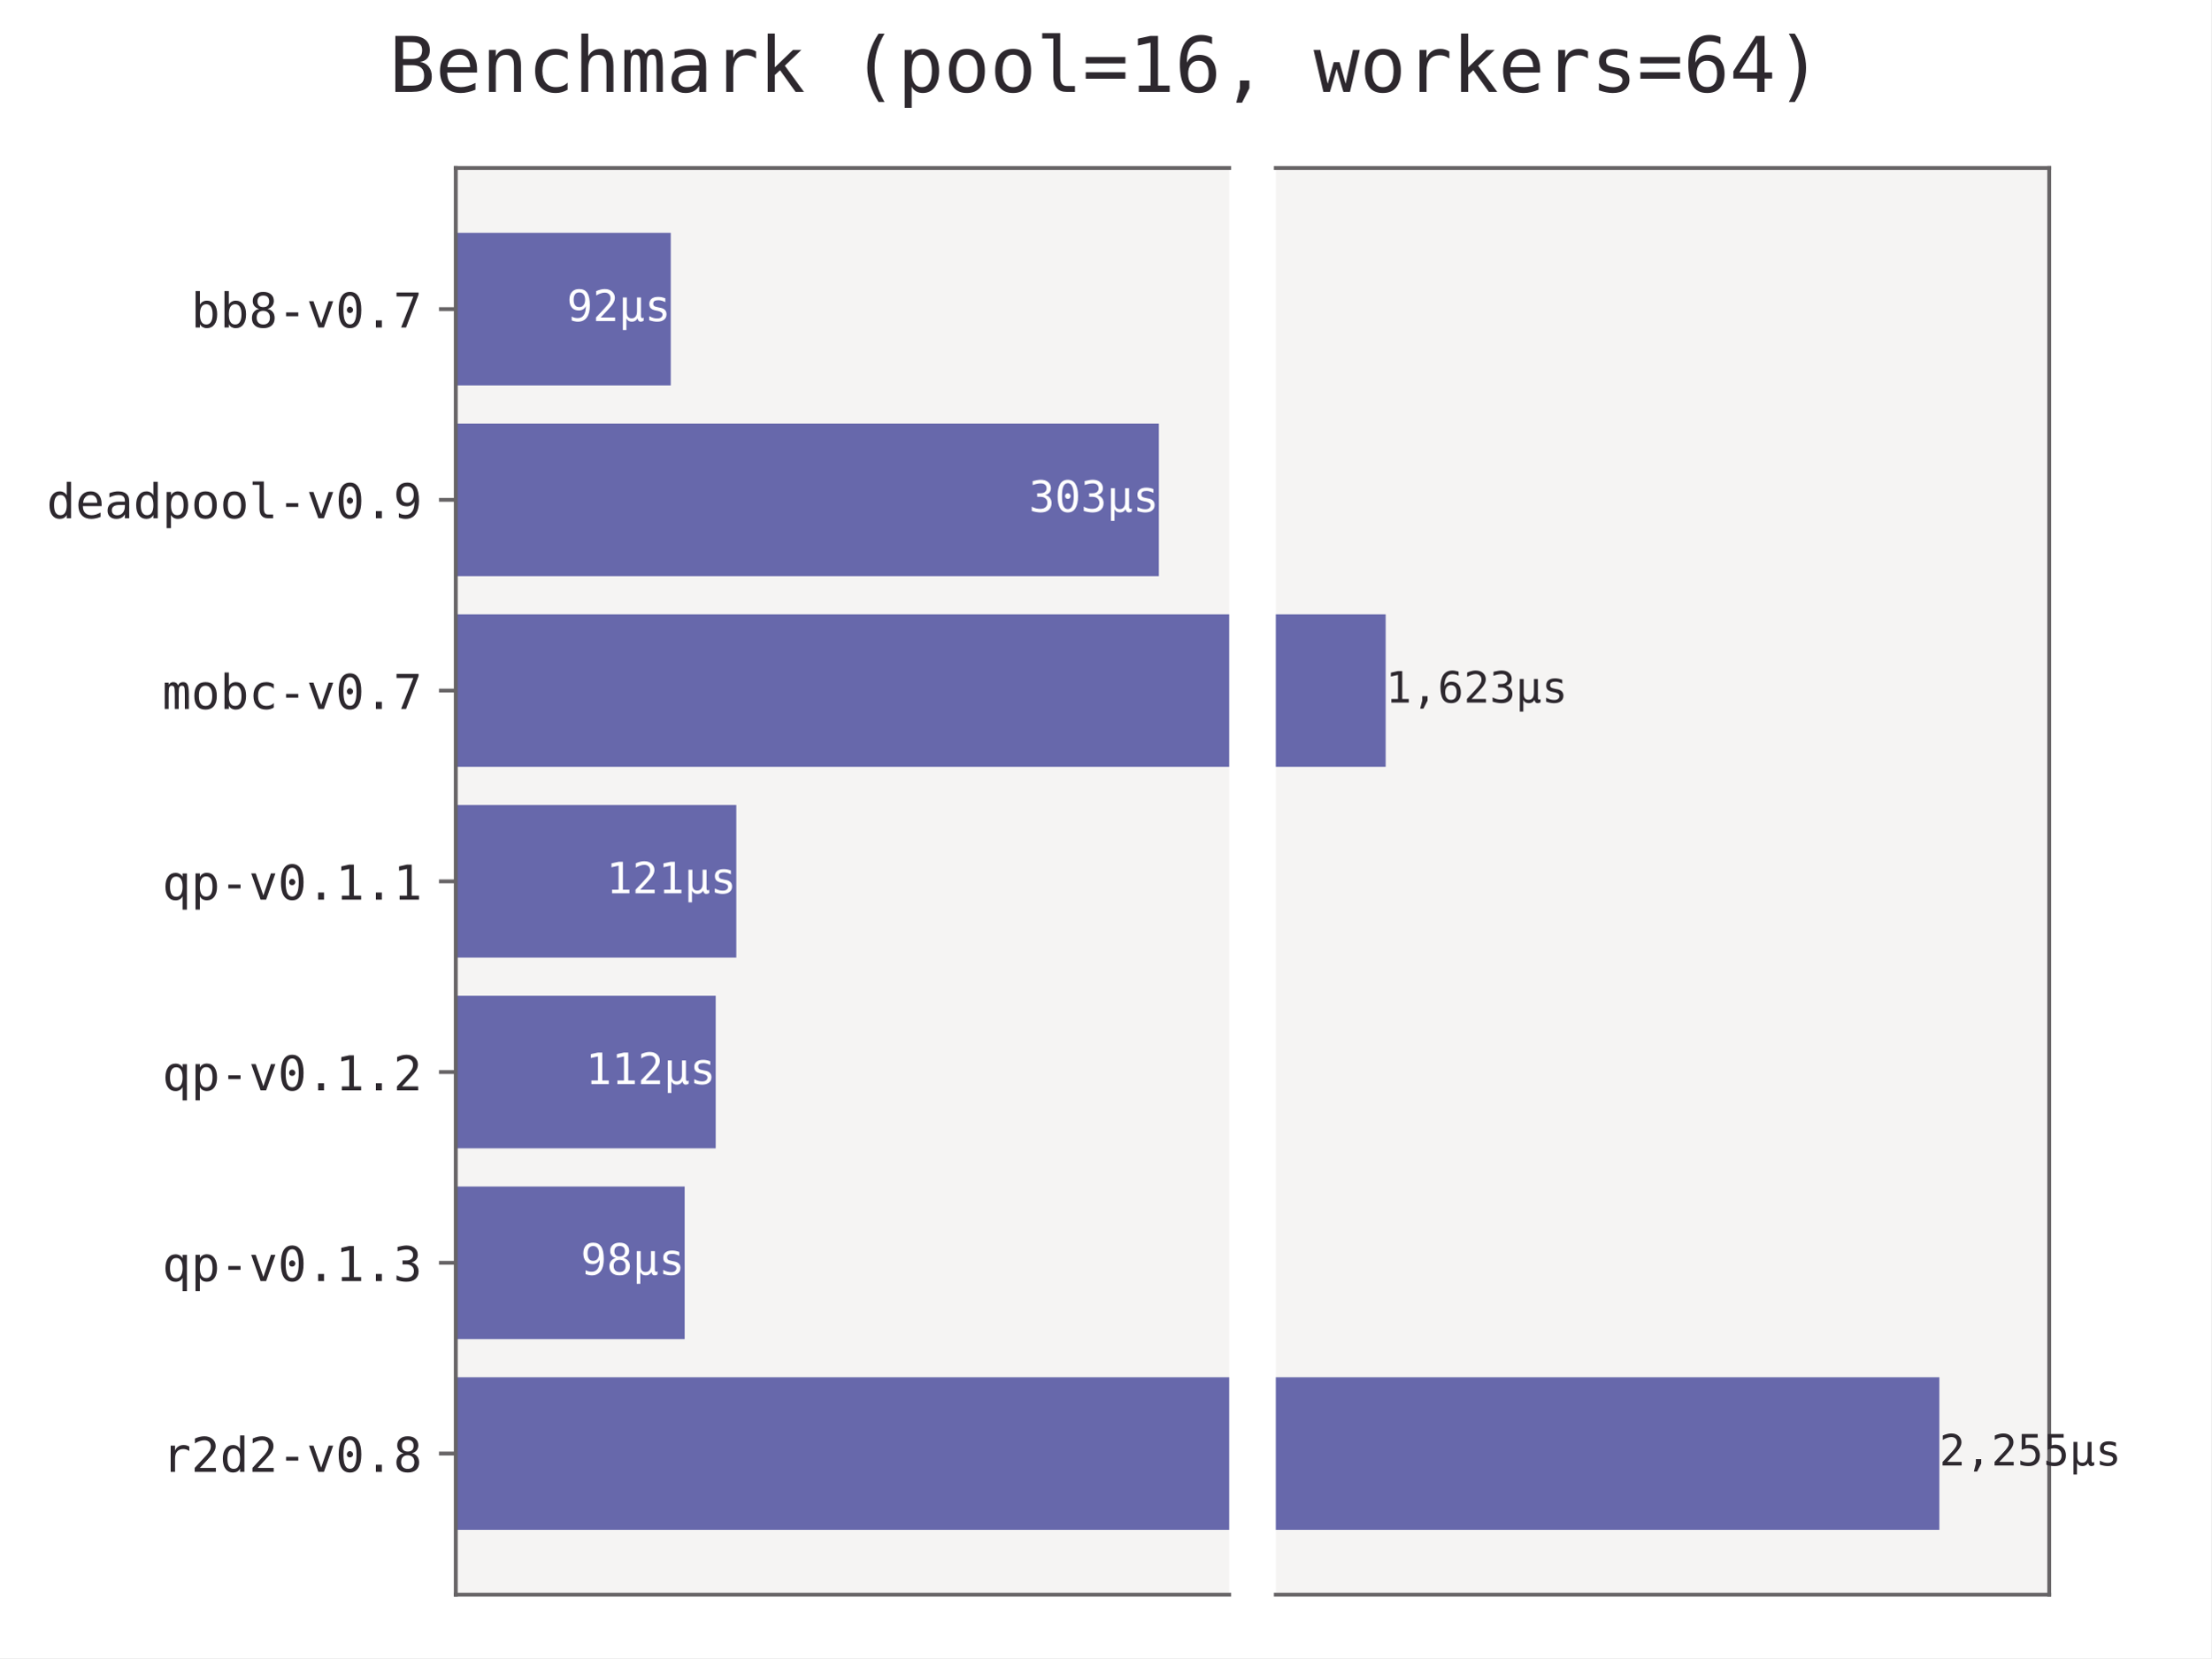
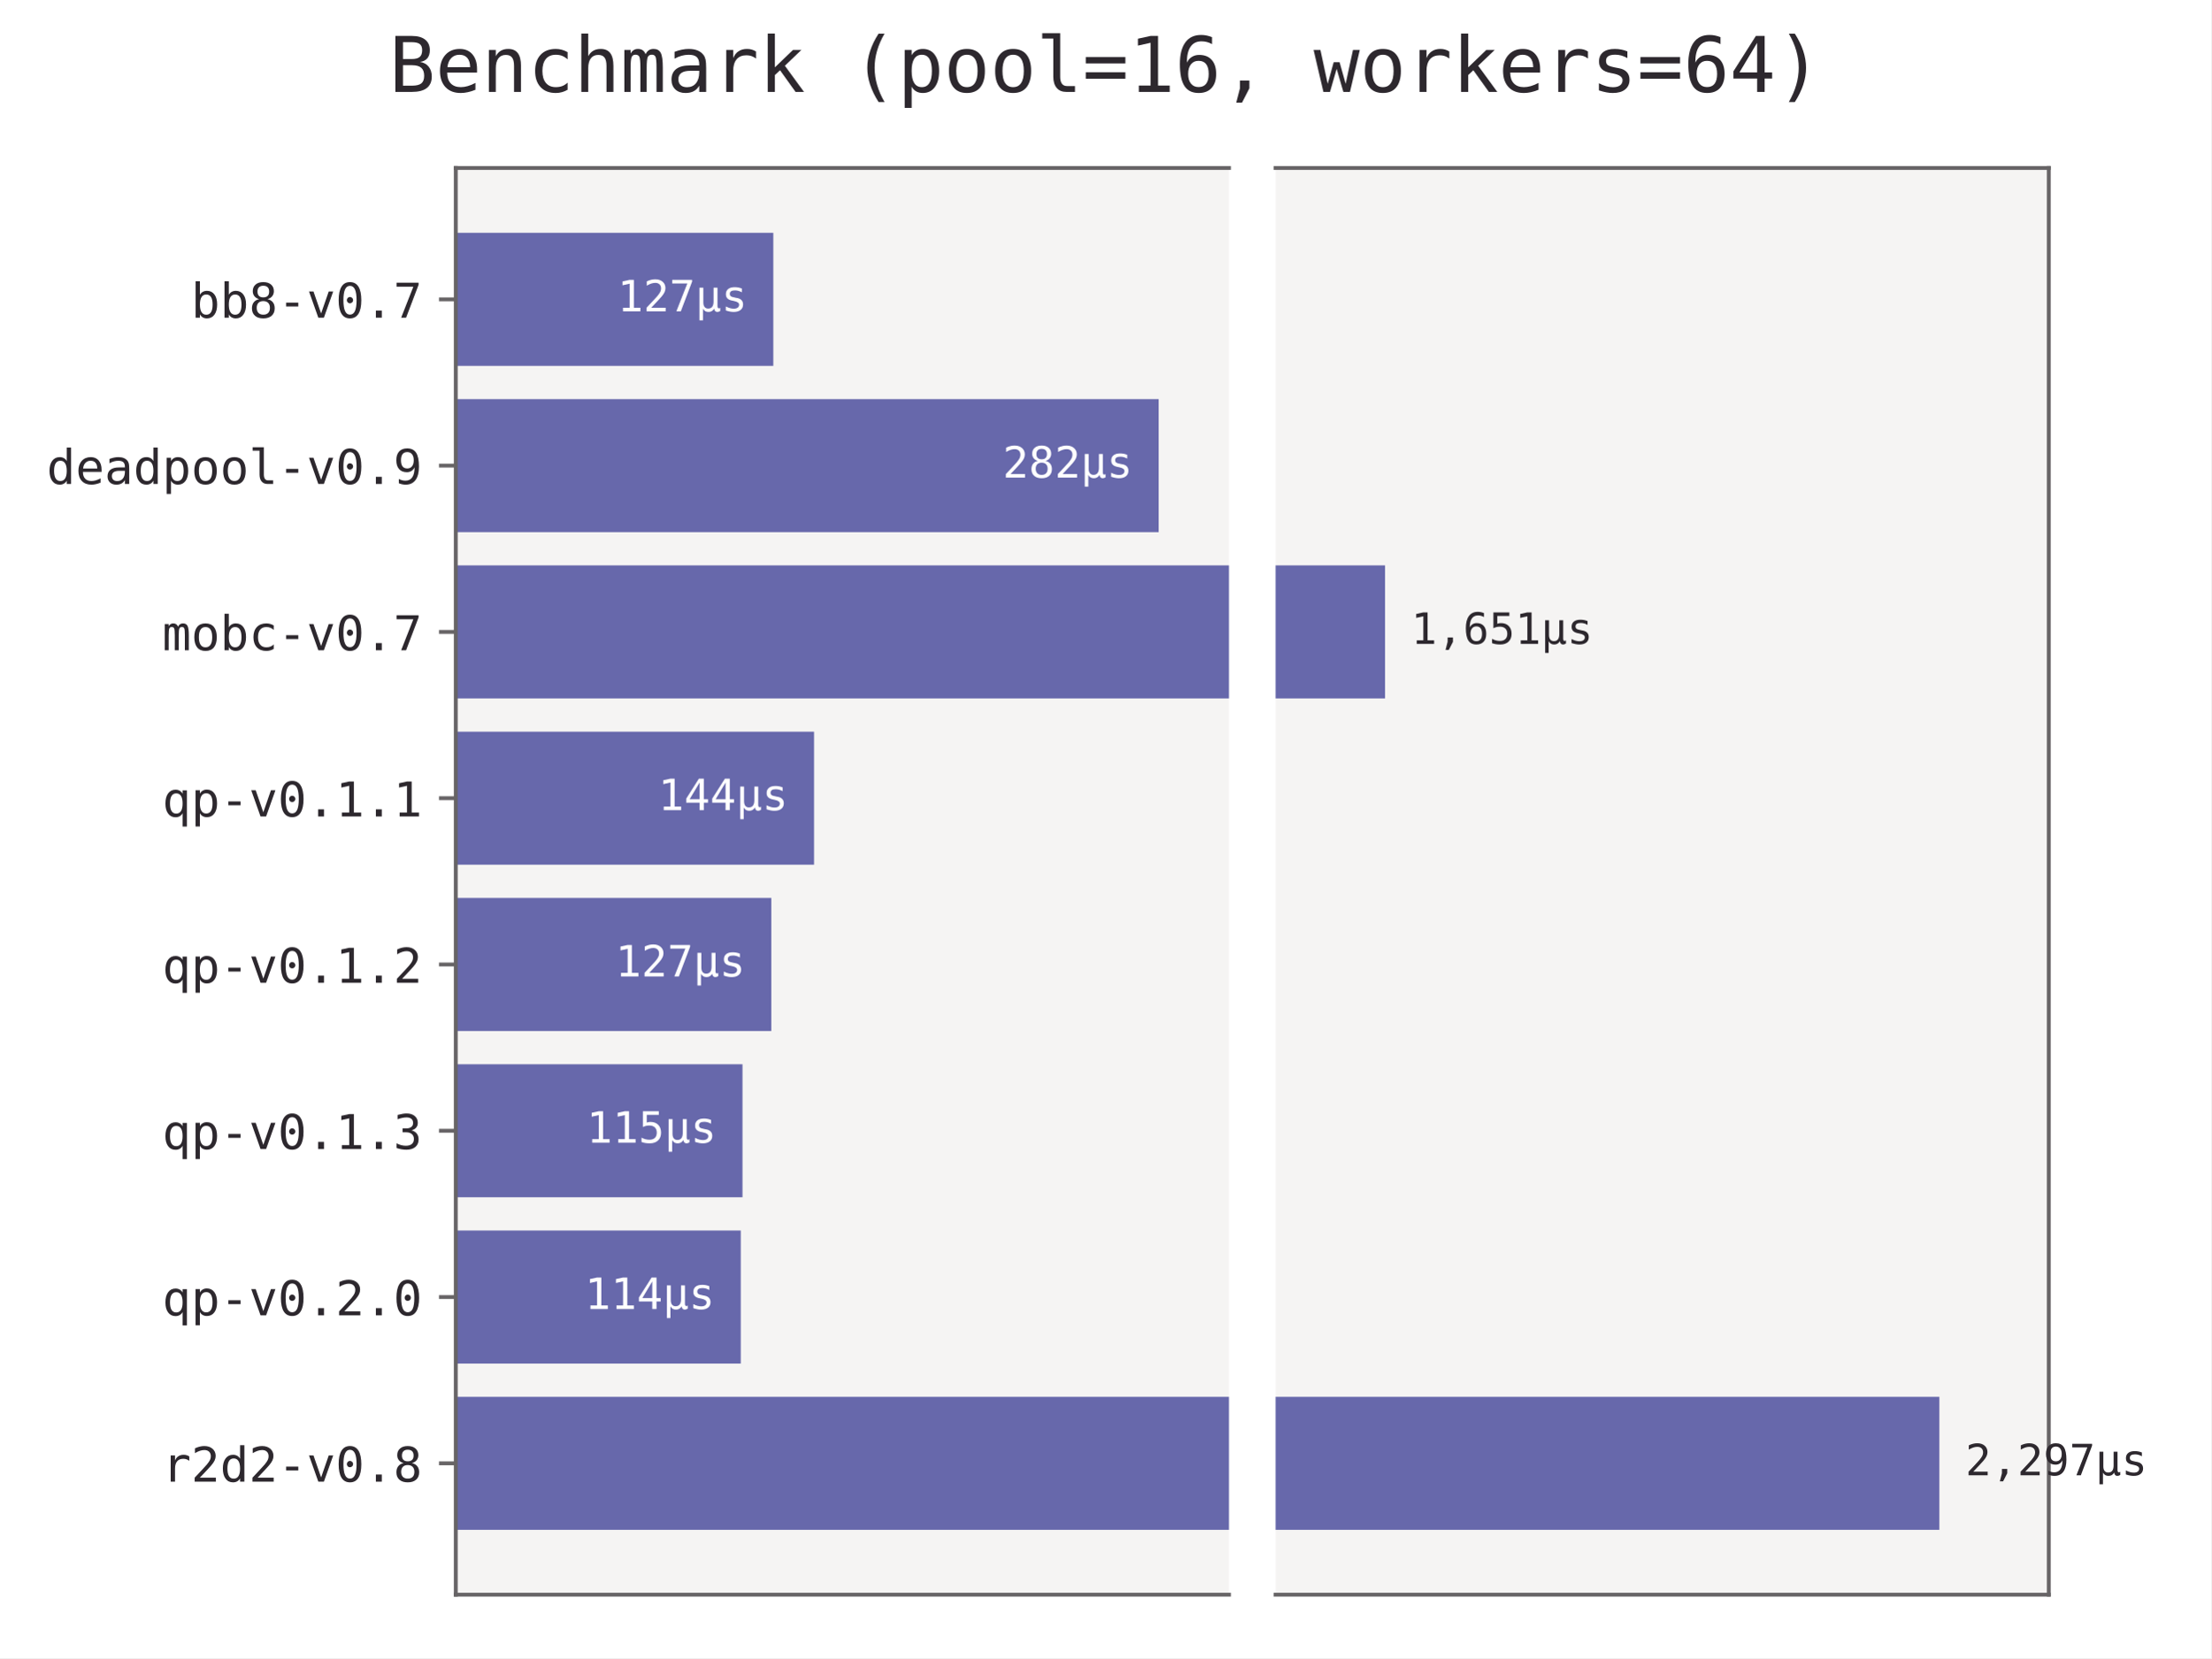
<svg xmlns="http://www.w3.org/2000/svg" xmlns:xlink="http://www.w3.org/1999/xlink" width="460.8pt" height="345.6pt" viewBox="0 0 460.8 345.6" version="1.1">
  <defs>
    <style type="text/css">*{stroke-linejoin: round; stroke-linecap: butt}</style>
  </defs>
  <g id="figure_1">
    <g id="patch_1">
      <path d="M 0 345.6  L 460.8 345.6  L 460.8 0  L 0 0  z " style="fill: #ffffff" />
    </g>
    <g id="axes_1">
      <g id="patch_2">
-         <path d="M 94.984 332.38  L 256.162 332.38  L 256.162 35.01  L 94.984 35.01  z " style="fill: #f5f4f3" />
+         <path d="M 94.984 332.38  L 256.119 332.38  L 256.119 35.01  L 94.984 35.01  z " style="fill: #f5f4f3" />
      </g>
      <g id="patch_3">
-         <path d="M 94.984 318.863  L 1183.862 318.863  L 1183.862 287.059  L 94.984 287.059  z " clip-path="url(#p9b7e0fe861)" style="fill: #6768ab" />
+         <path d="M 94.984 318.863  L 1284.841 318.863  L 1284.841 291.136  L 94.984 291.136  z " clip-path="url(#p52d55be7aa)" style="fill: #6768ab" />
      </g>
      <g id="patch_4">
-         <path d="M 94.984 279.108  L 142.684 279.108  L 142.684 247.304  L 94.984 247.304  z " clip-path="url(#p9b7e0fe861)" style="fill: #6768ab" />
+         <path d="M 94.984 284.205  L 154.376 284.205  L 154.376 256.478  L 94.984 256.478  z " clip-path="url(#p52d55be7aa)" style="fill: #6768ab" />
      </g>
      <g id="patch_5">
-         <path d="M 94.984 239.352  L 149.153 239.352  L 149.153 207.548  L 94.984 207.548  z " clip-path="url(#p9b7e0fe861)" style="fill: #6768ab" />
+         <path d="M 94.984 249.546  L 154.738 249.546  L 154.738 221.819  L 94.984 221.819  z " clip-path="url(#p52d55be7aa)" style="fill: #6768ab" />
      </g>
      <g id="patch_6">
-         <path d="M 94.984 199.597  L 153.45 199.597  L 153.45 167.793  L 94.984 167.793  z " clip-path="url(#p9b7e0fe861)" style="fill: #6768ab" />
+         <path d="M 94.984 214.888  L 160.745 214.888  L 160.745 187.161  L 94.984 187.161  z " clip-path="url(#p52d55be7aa)" style="fill: #6768ab" />
      </g>
      <g id="patch_7">
-         <path d="M 94.984 159.842  L 878.982 159.842  L 878.982 128.038  L 94.984 128.038  z " clip-path="url(#p9b7e0fe861)" style="fill: #6768ab" />
+         <path d="M 94.984 180.229  L 169.651 180.229  L 169.651 152.502  L 94.984 152.502  z " clip-path="url(#p52d55be7aa)" style="fill: #6768ab" />
      </g>
      <g id="patch_8">
-         <path d="M 94.984 120.086  L 241.51 120.086  L 241.51 88.282  L 94.984 88.282  z " clip-path="url(#p9b7e0fe861)" style="fill: #6768ab" />
+         <path d="M 94.984 145.571  L 950.031 145.571  L 950.031 117.844  L 94.984 117.844  z " clip-path="url(#p52d55be7aa)" style="fill: #6768ab" />
      </g>
      <g id="patch_9">
-         <path d="M 94.984 80.331  L 139.786 80.331  L 139.786 48.527  L 94.984 48.527  z " clip-path="url(#p9b7e0fe861)" style="fill: #6768ab" />
+         <path d="M 94.984 110.912  L 241.47 110.912  L 241.47 83.185  L 94.984 83.185  z " clip-path="url(#p52d55be7aa)" style="fill: #6768ab" />
+       </g>
+       <g id="patch_10">
+         <path d="M 94.984 76.254  L 161.159 76.254  L 161.159 48.527  L 94.984 48.527  z " clip-path="url(#p52d55be7aa)" style="fill: #6768ab" />
      </g>
      <g id="matplotlib.axis_1">
        <g id="ytick_1">
          <g id="line2d_1">
            <defs>
-               <path id="mc247ac526e" d="M 0 0  L -3.5 0  " style="stroke: #676466; stroke-width: 0.8" />
+               <path id="m71012317a5" d="M 0 0  L -3.5 0  " style="stroke: #676466; stroke-width: 0.8" />
            </defs>
            <g>
-               <use xlink:href="#mc247ac526e" x="94.984" y="302.961" style="fill: #676466; stroke: #676466; stroke-width: 0.8" />
+               <use xlink:href="#m71012317a5" x="94.984" y="305" style="fill: #676466; stroke: #676466; stroke-width: 0.8" />
            </g>
          </g>
          <g id="text_1">
-             <text style="fill: #2d282e; font: 10px 'monospace'; text-anchor: end" x="87.984" y="306.787" transform="rotate(-0, 87.98406, 306.7868)">r2d2-v0.8</text>
+             <g style="fill: #2d282e" transform="translate(33.80125 308.8256)scale(0.1 -0.1)">
+               <defs>
+                 <path id="DejaVuSansMono-72" d="M 3609 2778  Q 3425 2922 3234 2987  Q 3044 3053 2816 3053  Q 2278 3053 1993 2715  Q 1709 2378 1709 1741  L 1709 0  L 1131 0  L 1131 3500  L 1709 3500  L 1709 2816  Q 1853 3188 2151 3386  Q 2450 3584 2859 3584  Q 3072 3584 3256 3531  Q 3441 3478 3609 3366  L 3609 2778  z " transform="scale(0.015625)" />
+                 <path id="DejaVuSansMono-32" d="M 1166 531  L 3309 531  L 3309 0  L 475 0  L 475 531  Q 1059 1147 1496 1619  Q 1934 2091 2100 2284  Q 2413 2666 2522 2902  Q 2631 3138 2631 3384  Q 2631 3775 2401 3997  Q 2172 4219 1772 4219  Q 1488 4219 1175 4116  Q 863 4013 513 3803  L 513 4441  Q 834 4594 1145 4672  Q 1456 4750 1759 4750  Q 2444 4750 2861 4386  Q 3278 4022 3278 3431  Q 3278 3131 3139 2831  Q 3000 2531 2688 2169  Q 2513 1966 2180 1606  Q 1847 1247 1166 531  z " transform="scale(0.015625)" />
+                 <path id="DejaVuSansMono-64" d="M 2681 3053  L 2681 4863  L 3256 4863  L 3256 0  L 2681 0  L 2681 441  Q 2538 181 2298 45  Q 2059 -91 1747 -91  Q 1113 -91 748 401  Q 384 894 384 1759  Q 384 2613 750 3098  Q 1116 3584 1747 3584  Q 2063 3584 2303 3448  Q 2544 3313 2681 3053  z M 991 1747  Q 991 1078 1203 737  Q 1416 397 1831 397  Q 2247 397 2464 740  Q 2681 1084 2681 1747  Q 2681 2413 2464 2755  Q 2247 3097 1831 3097  Q 1416 3097 1203 2756  Q 991 2416 991 1747  z " transform="scale(0.015625)" />
+                 <path id="DejaVuSansMono-2d" d="M 1113 2009  L 2741 2009  L 2741 1497  L 1113 1497  L 1113 2009  z " transform="scale(0.015625)" />
+                 <path id="DejaVuSansMono-76" d="M 313 3500  L 909 3500  L 1925 563  L 2944 3500  L 3541 3500  L 2297 0  L 1556 0  L 313 3500  z " transform="scale(0.015625)" />
+                 <path id="DejaVuSansMono-30" d="M 1509 2344  Q 1509 2516 1629 2641  Q 1750 2766 1919 2766  Q 2094 2766 2219 2641  Q 2344 2516 2344 2344  Q 2344 2169 2220 2047  Q 2097 1925 1919 1925  Q 1744 1925 1626 2044  Q 1509 2163 1509 2344  z M 1925 4250  Q 1484 4250 1267 3775  Q 1050 3300 1050 2328  Q 1050 1359 1267 884  Q 1484 409 1925 409  Q 2369 409 2586 884  Q 2803 1359 2803 2328  Q 2803 3300 2586 3775  Q 2369 4250 1925 4250  z M 1925 4750  Q 2672 4750 3055 4137  Q 3438 3525 3438 2328  Q 3438 1134 3055 521  Q 2672 -91 1925 -91  Q 1178 -91 797 521  Q 416 1134 416 2328  Q 416 3525 797 4137  Q 1178 4750 1925 4750  z " transform="scale(0.015625)" />
+                 <path id="DejaVuSansMono-2e" d="M 1528 953  L 2316 953  L 2316 0  L 1528 0  L 1528 953  z " transform="scale(0.015625)" />
+                 <path id="DejaVuSansMono-38" d="M 1925 2216  Q 1503 2216 1273 1980  Q 1044 1744 1044 1313  Q 1044 881 1276 642  Q 1509 403 1925 403  Q 2350 403 2579 639  Q 2809 875 2809 1313  Q 2809 1741 2576 1978  Q 2344 2216 1925 2216  z M 1375 2478  Q 972 2581 745 2862  Q 519 3144 519 3541  Q 519 4097 897 4423  Q 1275 4750 1925 4750  Q 2578 4750 2956 4423  Q 3334 4097 3334 3541  Q 3334 3144 3107 2862  Q 2881 2581 2478 2478  Q 2947 2375 3195 2062  Q 3444 1750 3444 1253  Q 3444 622 3041 265  Q 2638 -91 1925 -91  Q 1213 -91 811 264  Q 409 619 409 1247  Q 409 1747 657 2061  Q 906 2375 1375 2478  z M 1147 3481  Q 1147 3106 1347 2909  Q 1547 2713 1925 2713  Q 2306 2713 2506 2909  Q 2706 3106 2706 3481  Q 2706 3863 2507 4063  Q 2309 4263 1925 4263  Q 1547 4263 1347 4061  Q 1147 3859 1147 3481  z " transform="scale(0.015625)" />
+               </defs>
+               <use xlink:href="#DejaVuSansMono-72" />
+               <use xlink:href="#DejaVuSansMono-32" x="60.205" />
+               <use xlink:href="#DejaVuSansMono-64" x="120.41" />
+               <use xlink:href="#DejaVuSansMono-32" x="180.615" />
+               <use xlink:href="#DejaVuSansMono-2d" x="240.82" />
+               <use xlink:href="#DejaVuSansMono-76" x="301.025" />
+               <use xlink:href="#DejaVuSansMono-30" x="361.23" />
+               <use xlink:href="#DejaVuSansMono-2e" x="421.436" />
+               <use xlink:href="#DejaVuSansMono-38" x="481.641" />
+             </g>
          </g>
        </g>
        <g id="ytick_2">
          <g id="line2d_2">
            <g>
-               <use xlink:href="#mc247ac526e" x="94.984" y="263.206" style="fill: #676466; stroke: #676466; stroke-width: 0.8" />
+               <use xlink:href="#m71012317a5" x="94.984" y="270.341" style="fill: #676466; stroke: #676466; stroke-width: 0.8" />
            </g>
          </g>
          <g id="text_2">
-             <text style="fill: #2d282e; font: 10px 'monospace'; text-anchor: end" x="87.984" y="267.021" transform="rotate(-0, 87.98406, 267.0213)">qp-v0.1.3</text>
+             <g style="fill: #2d282e" transform="translate(33.80125 274.1569)scale(0.1 -0.1)">
+               <defs>
+                 <path id="DejaVuSansMono-71" d="M 1038 1734  Q 1038 1066 1248 725  Q 1459 384 1875 384  Q 2291 384 2505 726  Q 2719 1069 2719 1734  Q 2719 2400 2505 2742  Q 2291 3084 1875 3084  Q 1459 3084 1248 2743  Q 1038 2403 1038 1734  z M 2719 434  Q 2578 175 2339 36  Q 2100 -103 1784 -103  Q 1156 -103 792 383  Q 428 869 428 1722  Q 428 2591 790 3081  Q 1153 3572 1784 3572  Q 2097 3572 2336 3436  Q 2575 3300 2719 3041  L 2719 3488  L 3297 3488  L 3297 -1344  L 2719 -1344  L 2719 434  z " transform="scale(0.015625)" />
+                 <path id="DejaVuSansMono-70" d="M 1172 441  L 1172 -1331  L 594 -1331  L 594 3500  L 1172 3500  L 1172 3053  Q 1316 3313 1555 3448  Q 1794 3584 2106 3584  Q 2741 3584 3102 3093  Q 3463 2603 3463 1734  Q 3463 881 3100 395  Q 2738 -91 2106 -91  Q 1788 -91 1548 45  Q 1309 181 1172 441  z M 2859 1747  Q 2859 2416 2648 2756  Q 2438 3097 2022 3097  Q 1603 3097 1387 2755  Q 1172 2413 1172 1747  Q 1172 1084 1387 740  Q 1603 397 2022 397  Q 2438 397 2648 737  Q 2859 1078 2859 1747  z " transform="scale(0.015625)" />
+               </defs>
+               <use xlink:href="#DejaVuSansMono-71" />
+               <use xlink:href="#DejaVuSansMono-70" x="60.205" />
+               <use xlink:href="#DejaVuSansMono-2d" x="120.41" />
+               <use xlink:href="#DejaVuSansMono-76" x="180.615" />
+               <use xlink:href="#DejaVuSansMono-30" x="240.82" />
+               <use xlink:href="#DejaVuSansMono-2e" x="301.025" />
+               <use xlink:href="#DejaVuSansMono-32" x="361.23" />
+               <use xlink:href="#DejaVuSansMono-2e" x="421.436" />
+               <use xlink:href="#DejaVuSansMono-30" x="481.641" />
+             </g>
          </g>
        </g>
        <g id="ytick_3">
          <g id="line2d_3">
            <g>
-               <use xlink:href="#mc247ac526e" x="94.984" y="223.45" style="fill: #676466; stroke: #676466; stroke-width: 0.8" />
+               <use xlink:href="#m71012317a5" x="94.984" y="235.683" style="fill: #676466; stroke: #676466; stroke-width: 0.8" />
            </g>
          </g>
          <g id="text_3">
-             <text style="fill: #2d282e; font: 10px 'monospace'; text-anchor: end" x="87.984" y="227.266" transform="rotate(-0, 87.98406, 227.266)">qp-v0.1.2</text>
+             <g style="fill: #2d282e" transform="translate(33.80125 239.4984)scale(0.1 -0.1)">
+               <defs>
+                 <path id="DejaVuSansMono-31" d="M 844 531  L 1825 531  L 1825 4097  L 769 3859  L 769 4434  L 1819 4666  L 2450 4666  L 2450 531  L 3419 531  L 3419 0  L 844 0  L 844 531  z " transform="scale(0.015625)" />
+                 <path id="DejaVuSansMono-33" d="M 2425 2497  Q 2884 2375 3128 2064  Q 3372 1753 3372 1288  Q 3372 644 2939 276  Q 2506 -91 1741 -91  Q 1419 -91 1084 -31  Q 750 28 428 141  L 428 769  Q 747 603 1056 522  Q 1366 441 1672 441  Q 2191 441 2469 675  Q 2747 909 2747 1350  Q 2747 1756 2469 1995  Q 2191 2234 1716 2234  L 1234 2234  L 1234 2753  L 1716 2753  Q 2150 2753 2394 2943  Q 2638 3134 2638 3475  Q 2638 3834 2411 4026  Q 2184 4219 1766 4219  Q 1488 4219 1191 4156  Q 894 4094 569 3969  L 569 4550  Q 947 4650 1242 4700  Q 1538 4750 1766 4750  Q 2447 4750 2855 4408  Q 3263 4066 3263 3500  Q 3263 3116 3048 2859  Q 2834 2603 2425 2497  z " transform="scale(0.015625)" />
+               </defs>
+               <use xlink:href="#DejaVuSansMono-71" />
+               <use xlink:href="#DejaVuSansMono-70" x="60.205" />
+               <use xlink:href="#DejaVuSansMono-2d" x="120.41" />
+               <use xlink:href="#DejaVuSansMono-76" x="180.615" />
+               <use xlink:href="#DejaVuSansMono-30" x="240.82" />
+               <use xlink:href="#DejaVuSansMono-2e" x="301.025" />
+               <use xlink:href="#DejaVuSansMono-31" x="361.23" />
+               <use xlink:href="#DejaVuSansMono-2e" x="421.436" />
+               <use xlink:href="#DejaVuSansMono-33" x="481.641" />
+             </g>
          </g>
        </g>
        <g id="ytick_4">
          <g id="line2d_4">
            <g>
-               <use xlink:href="#mc247ac526e" x="94.984" y="183.695" style="fill: #676466; stroke: #676466; stroke-width: 0.8" />
+               <use xlink:href="#m71012317a5" x="94.984" y="201.024" style="fill: #676466; stroke: #676466; stroke-width: 0.8" />
            </g>
          </g>
          <g id="text_4">
-             <text style="fill: #2d282e; font: 10px 'monospace'; text-anchor: end" x="87.984" y="187.511" transform="rotate(-0, 87.98406, 187.5106)">qp-v0.1.1</text>
+             <g style="fill: #2d282e" transform="translate(33.80125 204.8399)scale(0.1 -0.1)">
+               <use xlink:href="#DejaVuSansMono-71" />
+               <use xlink:href="#DejaVuSansMono-70" x="60.205" />
+               <use xlink:href="#DejaVuSansMono-2d" x="120.41" />
+               <use xlink:href="#DejaVuSansMono-76" x="180.615" />
+               <use xlink:href="#DejaVuSansMono-30" x="240.82" />
+               <use xlink:href="#DejaVuSansMono-2e" x="301.025" />
+               <use xlink:href="#DejaVuSansMono-31" x="361.23" />
+               <use xlink:href="#DejaVuSansMono-2e" x="421.436" />
+               <use xlink:href="#DejaVuSansMono-32" x="481.641" />
+             </g>
          </g>
        </g>
        <g id="ytick_5">
          <g id="line2d_5">
            <g>
-               <use xlink:href="#mc247ac526e" x="94.984" y="143.94" style="fill: #676466; stroke: #676466; stroke-width: 0.8" />
+               <use xlink:href="#m71012317a5" x="94.984" y="166.366" style="fill: #676466; stroke: #676466; stroke-width: 0.8" />
            </g>
          </g>
          <g id="text_5">
-             <text style="fill: #2d282e; font: 10px 'monospace'; text-anchor: end" x="87.984" y="147.765" transform="rotate(-0, 87.98406, 147.7654)">mobc-v0.7</text>
+             <g style="fill: #2d282e" transform="translate(33.80125 170.1814)scale(0.1 -0.1)">
+               <use xlink:href="#DejaVuSansMono-71" />
+               <use xlink:href="#DejaVuSansMono-70" x="60.205" />
+               <use xlink:href="#DejaVuSansMono-2d" x="120.41" />
+               <use xlink:href="#DejaVuSansMono-76" x="180.615" />
+               <use xlink:href="#DejaVuSansMono-30" x="240.82" />
+               <use xlink:href="#DejaVuSansMono-2e" x="301.025" />
+               <use xlink:href="#DejaVuSansMono-31" x="361.23" />
+               <use xlink:href="#DejaVuSansMono-2e" x="421.436" />
+               <use xlink:href="#DejaVuSansMono-31" x="481.641" />
+             </g>
          </g>
        </g>
        <g id="ytick_6">
          <g id="line2d_6">
            <g>
-               <use xlink:href="#mc247ac526e" x="94.984" y="104.184" style="fill: #676466; stroke: #676466; stroke-width: 0.8" />
+               <use xlink:href="#m71012317a5" x="94.984" y="131.707" style="fill: #676466; stroke: #676466; stroke-width: 0.8" />
            </g>
          </g>
          <g id="text_6">
-             <text style="fill: #2d282e; font: 10px 'monospace'; text-anchor: end" x="87.984" y="108.01" transform="rotate(-0, 87.98406, 108.0101)">deadpool-v0.9</text>
+             <g style="fill: #2d282e" transform="translate(33.80125 135.533)scale(0.1 -0.1)">
+               <defs>
+                 <path id="DejaVuSansMono-6d" d="M 2113 3144  Q 2219 3369 2383 3476  Q 2547 3584 2778 3584  Q 3200 3584 3373 3257  Q 3547 2931 3547 2028  L 3547 0  L 3022 0  L 3022 2003  Q 3022 2744 2939 2923  Q 2856 3103 2638 3103  Q 2388 3103 2295 2911  Q 2203 2719 2203 2003  L 2203 0  L 1678 0  L 1678 2003  Q 1678 2753 1589 2928  Q 1500 3103 1269 3103  Q 1041 3103 952 2911  Q 863 2719 863 2003  L 863 0  L 341 0  L 341 3500  L 863 3500  L 863 3200  Q 966 3388 1120 3486  Q 1275 3584 1472 3584  Q 1709 3584 1867 3475  Q 2025 3366 2113 3144  z " transform="scale(0.015625)" />
+                 <path id="DejaVuSansMono-6f" d="M 1925 3097  Q 1488 3097 1263 2756  Q 1038 2416 1038 1747  Q 1038 1081 1263 739  Q 1488 397 1925 397  Q 2366 397 2591 739  Q 2816 1081 2816 1747  Q 2816 2416 2591 2756  Q 2366 3097 1925 3097  z M 1925 3584  Q 2653 3584 3039 3112  Q 3425 2641 3425 1747  Q 3425 850 3040 379  Q 2656 -91 1925 -91  Q 1197 -91 812 379  Q 428 850 428 1747  Q 428 2641 812 3112  Q 1197 3584 1925 3584  z " transform="scale(0.015625)" />
+                 <path id="DejaVuSansMono-62" d="M 2869 1747  Q 2869 2416 2656 2756  Q 2444 3097 2028 3097  Q 1609 3097 1393 2755  Q 1178 2413 1178 1747  Q 1178 1084 1393 740  Q 1609 397 2028 397  Q 2444 397 2656 737  Q 2869 1078 2869 1747  z M 1178 3053  Q 1316 3309 1558 3446  Q 1800 3584 2119 3584  Q 2750 3584 3112 3098  Q 3475 2613 3475 1759  Q 3475 894 3111 401  Q 2747 -91 2113 -91  Q 1800 -91 1561 45  Q 1322 181 1178 441  L 1178 0  L 603 0  L 603 4863  L 1178 4863  L 1178 3053  z " transform="scale(0.015625)" />
+                 <path id="DejaVuSansMono-63" d="M 3316 178  Q 3084 44 2839 -23  Q 2594 -91 2338 -91  Q 1525 -91 1067 396  Q 609 884 609 1747  Q 609 2609 1067 3096  Q 1525 3584 2338 3584  Q 2591 3584 2831 3518  Q 3072 3453 3316 3316  L 3316 2713  Q 3088 2916 2858 3006  Q 2628 3097 2338 3097  Q 1797 3097 1506 2747  Q 1216 2397 1216 1747  Q 1216 1100 1508 748  Q 1800 397 2338 397  Q 2638 397 2875 489  Q 3113 581 3316 775  L 3316 178  z " transform="scale(0.015625)" />
+                 <path id="DejaVuSansMono-37" d="M 434 4666  L 3372 4666  L 3372 4397  L 1703 0  L 1044 0  L 2669 4134  L 434 4134  L 434 4666  z " transform="scale(0.015625)" />
+               </defs>
+               <use xlink:href="#DejaVuSansMono-6d" />
+               <use xlink:href="#DejaVuSansMono-6f" x="60.205" />
+               <use xlink:href="#DejaVuSansMono-62" x="120.41" />
+               <use xlink:href="#DejaVuSansMono-63" x="180.615" />
+               <use xlink:href="#DejaVuSansMono-2d" x="240.82" />
+               <use xlink:href="#DejaVuSansMono-76" x="301.025" />
+               <use xlink:href="#DejaVuSansMono-30" x="361.23" />
+               <use xlink:href="#DejaVuSansMono-2e" x="421.436" />
+               <use xlink:href="#DejaVuSansMono-37" x="481.641" />
+             </g>
          </g>
        </g>
        <g id="ytick_7">
          <g id="line2d_7">
            <g>
-               <use xlink:href="#mc247ac526e" x="94.984" y="64.429" style="fill: #676466; stroke: #676466; stroke-width: 0.8" />
+               <use xlink:href="#m71012317a5" x="94.984" y="97.049" style="fill: #676466; stroke: #676466; stroke-width: 0.8" />
            </g>
          </g>
          <g id="text_7">
-             <text style="fill: #2d282e; font: 10px 'monospace'; text-anchor: end" x="87.984" y="68.255" transform="rotate(-0, 87.98406, 68.25474)">bb8-v0.7</text>
-           </g>
-         </g>
-       </g>
-       <g id="patch_10">
+             <g style="fill: #2d282e" transform="translate(9.72 100.8745)scale(0.1 -0.1)">
+               <defs>
+                 <path id="DejaVuSansMono-65" d="M 3475 1894  L 3475 1613  L 984 1613  L 984 1594  Q 984 1022 1282 709  Q 1581 397 2125 397  Q 2400 397 2700 484  Q 3000 572 3341 750  L 3341 178  Q 3013 44 2708 -23  Q 2403 -91 2119 -91  Q 1303 -91 843 398  Q 384 888 384 1747  Q 384 2584 834 3084  Q 1284 3584 2034 3584  Q 2703 3584 3089 3131  Q 3475 2678 3475 1894  z M 2900 2063  Q 2888 2569 2661 2833  Q 2434 3097 2009 3097  Q 1594 3097 1325 2822  Q 1056 2547 1006 2059  L 2900 2063  z " transform="scale(0.015625)" />
+                 <path id="DejaVuSansMono-61" d="M 2194 1759  L 2003 1759  Q 1500 1759 1245 1582  Q 991 1406 991 1056  Q 991 741 1181 566  Q 1372 391 1709 391  Q 2184 391 2456 720  Q 2728 1050 2731 1631  L 2731 1759  L 2194 1759  z M 3309 1997  L 3309 0  L 2731 0  L 2731 519  Q 2547 206 2267 57  Q 1988 -91 1588 -91  Q 1053 -91 734 211  Q 416 513 416 1019  Q 416 1603 808 1906  Q 1200 2209 1959 2209  L 2731 2209  L 2731 2300  Q 2728 2719 2518 2908  Q 2309 3097 1850 3097  Q 1556 3097 1256 3012  Q 956 2928 672 2766  L 672 3341  Q 991 3463 1283 3523  Q 1575 3584 1850 3584  Q 2284 3584 2592 3456  Q 2900 3328 3091 3072  Q 3209 2916 3259 2686  Q 3309 2456 3309 1997  z " transform="scale(0.015625)" />
+                 <path id="DejaVuSansMono-6c" d="M 1997 1269  Q 1997 881 2139 684  Q 2281 488 2559 488  L 3231 488  L 3231 0  L 2503 0  Q 1988 0 1705 331  Q 1422 663 1422 1269  L 1422 4447  L 500 4447  L 500 4897  L 1997 4897  L 1997 1269  z " transform="scale(0.015625)" />
+                 <path id="DejaVuSansMono-39" d="M 1863 2069  Q 2266 2069 2495 2359  Q 2725 2650 2725 3163  Q 2725 3675 2495 3965  Q 2266 4256 1863 4256  Q 1444 4256 1231 3979  Q 1019 3703 1019 3163  Q 1019 2619 1230 2344  Q 1441 2069 1863 2069  z M 738 97  L 738 678  Q 934 563 1156 502  Q 1378 441 1619 441  Q 2219 441 2526 892  Q 2834 1344 2834 2222  Q 2688 1909 2422 1742  Q 2156 1575 1813 1575  Q 1138 1575 767 1990  Q 397 2406 397 3169  Q 397 3922 776 4336  Q 1156 4750 1850 4750  Q 2663 4750 3041 4165  Q 3419 3581 3419 2328  Q 3419 1150 2964 529  Q 2509 -91 1644 -91  Q 1416 -91 1184 -42  Q 953 6 738 97  z " transform="scale(0.015625)" />
+               </defs>
+               <use xlink:href="#DejaVuSansMono-64" />
+               <use xlink:href="#DejaVuSansMono-65" x="60.205" />
+               <use xlink:href="#DejaVuSansMono-61" x="120.41" />
+               <use xlink:href="#DejaVuSansMono-64" x="180.615" />
+               <use xlink:href="#DejaVuSansMono-70" x="240.82" />
+               <use xlink:href="#DejaVuSansMono-6f" x="301.025" />
+               <use xlink:href="#DejaVuSansMono-6f" x="361.23" />
+               <use xlink:href="#DejaVuSansMono-6c" x="421.436" />
+               <use xlink:href="#DejaVuSansMono-2d" x="481.641" />
+               <use xlink:href="#DejaVuSansMono-76" x="541.846" />
+               <use xlink:href="#DejaVuSansMono-30" x="602.051" />
+               <use xlink:href="#DejaVuSansMono-2e" x="662.256" />
+               <use xlink:href="#DejaVuSansMono-39" x="722.461" />
+             </g>
+           </g>
+         </g>
+         <g id="ytick_8">
+           <g id="line2d_8">
+             <g>
+               <use xlink:href="#m71012317a5" x="94.984" y="62.39" style="fill: #676466; stroke: #676466; stroke-width: 0.8" />
+             </g>
+           </g>
+           <g id="text_8">
+             <g style="fill: #2d282e" transform="translate(39.82156 66.216)scale(0.1 -0.1)">
+               <use xlink:href="#DejaVuSansMono-62" />
+               <use xlink:href="#DejaVuSansMono-62" x="60.205" />
+               <use xlink:href="#DejaVuSansMono-38" x="120.41" />
+               <use xlink:href="#DejaVuSansMono-2d" x="180.615" />
+               <use xlink:href="#DejaVuSansMono-76" x="240.82" />
+               <use xlink:href="#DejaVuSansMono-30" x="301.025" />
+               <use xlink:href="#DejaVuSansMono-2e" x="361.23" />
+               <use xlink:href="#DejaVuSansMono-37" x="421.436" />
+             </g>
+           </g>
+         </g>
+       </g>
+       <g id="patch_11">
        <path d="M 94.984 332.38  L 94.984 35.01  " style="fill: none; stroke: #676466; stroke-width: 0.8; stroke-linejoin: miter; stroke-linecap: square" />
      </g>
-       <g id="patch_11">
-         <path d="M 94.984 332.38  L 256.162 332.38  " style="fill: none; stroke: #676466; stroke-width: 0.8; stroke-linejoin: miter; stroke-linecap: square" />
-       </g>
      <g id="patch_12">
-         <path d="M 94.984 35.01  L 256.162 35.01  " style="fill: none; stroke: #676466; stroke-width: 0.8; stroke-linejoin: miter; stroke-linecap: square" />
-       </g>
-       <g id="text_8">
-         <text style="fill: #ffffff; font: 9px 'monospace'; text-anchor: end" x="142.684" y="265.703" transform="rotate(-0, 142.6836, 265.7032)"> 98µs </text>
+         <path d="M 94.984 332.38  L 256.119 332.38  " style="fill: none; stroke: #676466; stroke-width: 0.8; stroke-linejoin: miter; stroke-linecap: square" />
+       </g>
+       <g id="patch_13">
+         <path d="M 94.984 35.01  L 256.119 35.01  " style="fill: none; stroke: #676466; stroke-width: 0.8; stroke-linejoin: miter; stroke-linecap: square" />
      </g>
      <g id="text_9">
-         <text style="fill: #ffffff; font: 9px 'monospace'; text-anchor: end" x="149.153" y="225.948" transform="rotate(-0, 149.1529, 225.9478)"> 112µs </text>
+         <g style="fill: #ffffff" transform="translate(116.4478 272.8388)scale(0.09 -0.09)">
+           <defs>
+             <path id="DejaVuSansMono-20" transform="scale(0.015625)" />
+             <path id="DejaVuSansMono-34" d="M 2297 4091  L 825 1625  L 2297 1625  L 2297 4091  z M 2194 4666  L 2925 4666  L 2925 1625  L 3547 1625  L 3547 1113  L 2925 1113  L 2925 0  L 2297 0  L 2297 1113  L 319 1113  L 319 1709  L 2194 4666  z " transform="scale(0.015625)" />
+             <path id="DejaVuSansMono-b5" d="M 609 -1338  L 609 3500  L 1184 3500  L 1184 1325  Q 1184 881 1371 645  Q 1559 409 1906 409  Q 2303 409 2504 675  Q 2706 941 2706 1459  L 2706 3500  L 3284 3500  L 3284 800  Q 3284 616 3334 528  Q 3384 441 3488 441  Q 3516 441 3561 456  Q 3606 472 3694 513  L 3694 50  Q 3575 -22 3469 -56  Q 3363 -91 3256 -91  Q 3063 -91 2945 32  Q 2828 156 2791 403  Q 2647 153 2439 31  Q 2231 -91 1953 -91  Q 1666 -91 1467 28  Q 1269 147 1131 397  L 1131 -1338  L 609 -1338  z " transform="scale(0.015625)" />
+             <path id="DejaVuSansMono-73" d="M 3041 3378  L 3041 2816  Q 2794 2959 2544 3031  Q 2294 3103 2034 3103  Q 1644 3103 1451 2976  Q 1259 2850 1259 2591  Q 1259 2356 1403 2240  Q 1547 2125 2119 2016  L 2350 1972  Q 2778 1891 2998 1647  Q 3219 1403 3219 1013  Q 3219 494 2850 201  Q 2481 -91 1825 -91  Q 1566 -91 1281 -36  Q 997 19 666 128  L 666 722  Q 988 556 1281 473  Q 1575 391 1838 391  Q 2219 391 2428 545  Q 2638 700 2638 978  Q 2638 1378 1872 1531  L 1847 1538  L 1631 1581  Q 1134 1678 906 1908  Q 678 2138 678 2534  Q 678 3038 1018 3311  Q 1359 3584 1991 3584  Q 2272 3584 2531 3532  Q 2791 3481 3041 3378  z " transform="scale(0.015625)" />
+           </defs>
+           <use xlink:href="#DejaVuSansMono-20" />
+           <use xlink:href="#DejaVuSansMono-31" x="60.205" />
+           <use xlink:href="#DejaVuSansMono-31" x="120.41" />
+           <use xlink:href="#DejaVuSansMono-34" x="180.615" />
+           <use xlink:href="#DejaVuSansMono-b5" x="240.82" />
+           <use xlink:href="#DejaVuSansMono-73" x="301.025" />
+           <use xlink:href="#DejaVuSansMono-20" x="361.23" />
+         </g>
      </g>
      <g id="text_10">
-         <text style="fill: #ffffff; font: 9px 'monospace'; text-anchor: end" x="153.45" y="186.192" transform="rotate(-0, 153.4496, 186.1925)"> 121µs </text>
+         <g style="fill: #ffffff" transform="translate(116.8102 238.1803)scale(0.09 -0.09)">
+           <defs>
+             <path id="DejaVuSansMono-35" d="M 647 4666  L 3009 4666  L 3009 4134  L 1222 4134  L 1222 2988  Q 1356 3038 1492 3061  Q 1628 3084 1766 3084  Q 2491 3084 2916 2656  Q 3341 2228 3341 1497  Q 3341 759 2895 334  Q 2450 -91 1678 -91  Q 1306 -91 998 -41  Q 691 9 447 109  L 447 750  Q 734 594 1025 517  Q 1316 441 1619 441  Q 2141 441 2423 716  Q 2706 991 2706 1497  Q 2706 1997 2414 2275  Q 2122 2553 1600 2553  Q 1347 2553 1106 2495  Q 866 2438 647 2322  L 647 4666  z " transform="scale(0.015625)" />
+           </defs>
+           <use xlink:href="#DejaVuSansMono-20" />
+           <use xlink:href="#DejaVuSansMono-31" x="60.205" />
+           <use xlink:href="#DejaVuSansMono-31" x="120.41" />
+           <use xlink:href="#DejaVuSansMono-35" x="180.615" />
+           <use xlink:href="#DejaVuSansMono-b5" x="240.82" />
+           <use xlink:href="#DejaVuSansMono-73" x="301.025" />
+           <use xlink:href="#DejaVuSansMono-20" x="361.23" />
+         </g>
      </g>
      <g id="text_11">
-         <text style="fill: #ffffff; font: 9px 'monospace'; text-anchor: end" x="241.51" y="106.682" transform="rotate(-0, 241.5099, 106.6818)"> 303µs </text>
+         <g style="fill: #ffffff" transform="translate(122.8166 203.5218)scale(0.09 -0.09)">
+           <use xlink:href="#DejaVuSansMono-20" />
+           <use xlink:href="#DejaVuSansMono-31" x="60.205" />
+           <use xlink:href="#DejaVuSansMono-32" x="120.41" />
+           <use xlink:href="#DejaVuSansMono-37" x="180.615" />
+           <use xlink:href="#DejaVuSansMono-b5" x="240.82" />
+           <use xlink:href="#DejaVuSansMono-73" x="301.025" />
+           <use xlink:href="#DejaVuSansMono-20" x="361.23" />
+         </g>
      </g>
      <g id="text_12">
-         <text style="fill: #ffffff; font: 9px 'monospace'; text-anchor: end" x="139.786" y="66.926" transform="rotate(-0, 139.7864, 66.92646)"> 92µs </text>
+         <g style="fill: #ffffff" transform="translate(131.7232 168.8632)scale(0.09 -0.09)">
+           <use xlink:href="#DejaVuSansMono-20" />
+           <use xlink:href="#DejaVuSansMono-31" x="60.205" />
+           <use xlink:href="#DejaVuSansMono-34" x="120.41" />
+           <use xlink:href="#DejaVuSansMono-34" x="180.615" />
+           <use xlink:href="#DejaVuSansMono-b5" x="240.82" />
+           <use xlink:href="#DejaVuSansMono-73" x="301.025" />
+           <use xlink:href="#DejaVuSansMono-20" x="361.23" />
+         </g>
+       </g>
+       <g id="text_13">
+         <g style="fill: #ffffff" transform="translate(203.542 99.54623)scale(0.09 -0.09)">
+           <use xlink:href="#DejaVuSansMono-20" />
+           <use xlink:href="#DejaVuSansMono-32" x="60.205" />
+           <use xlink:href="#DejaVuSansMono-38" x="120.41" />
+           <use xlink:href="#DejaVuSansMono-32" x="180.615" />
+           <use xlink:href="#DejaVuSansMono-b5" x="240.82" />
+           <use xlink:href="#DejaVuSansMono-73" x="301.025" />
+           <use xlink:href="#DejaVuSansMono-20" x="361.23" />
+         </g>
+       </g>
+       <g id="text_14">
+         <g style="fill: #ffffff" transform="translate(123.2314 64.88772)scale(0.09 -0.09)">
+           <use xlink:href="#DejaVuSansMono-20" />
+           <use xlink:href="#DejaVuSansMono-31" x="60.205" />
+           <use xlink:href="#DejaVuSansMono-32" x="120.41" />
+           <use xlink:href="#DejaVuSansMono-37" x="180.615" />
+           <use xlink:href="#DejaVuSansMono-b5" x="240.82" />
+           <use xlink:href="#DejaVuSansMono-73" x="301.025" />
+           <use xlink:href="#DejaVuSansMono-20" x="361.23" />
+         </g>
      </g>
    </g>
    <g id="axes_2">
-       <g id="patch_13">
-         <path d="M 265.882 332.38  L 427.061 332.38  L 427.061 35.01  L 265.882 35.01  z " style="fill: #f5f4f3" />
-       </g>
      <g id="patch_14">
-         <path d="M -7.943 318.863  L 404.166 318.863  L 404.166 287.059  L -7.943 287.059  z " clip-path="url(#p062cea7951)" style="fill: #6768ab" />
+         <path d="M 265.839 332.38  L 426.973 332.38  L 426.973 35.01  L 265.839 35.01  z " style="fill: #f5f4f3" />
      </g>
      <g id="patch_15">
-         <path d="M -7.943 279.108  L 10.109 279.108  L 10.109 247.304  L -7.943 247.304  z " clip-path="url(#p062cea7951)" style="fill: #6768ab" />
+         <path d="M -6.37 318.863  L 404.165 318.863  L 404.165 291.136  L -6.37 291.136  z " clip-path="url(#p7ecb7ff750)" style="fill: #6768ab" />
      </g>
      <g id="patch_16">
-         <path d="M -7.943 239.352  L 12.558 239.352  L 12.558 207.548  L -7.943 207.548  z " clip-path="url(#p062cea7951)" style="fill: #6768ab" />
+         <path d="M -6.37 284.205  L 14.122 284.205  L 14.122 256.478  L -6.37 256.478  z " clip-path="url(#p7ecb7ff750)" style="fill: #6768ab" />
      </g>
      <g id="patch_17">
-         <path d="M -7.943 199.597  L 14.184 199.597  L 14.184 167.793  L -7.943 167.793  z " clip-path="url(#p062cea7951)" style="fill: #6768ab" />
+         <path d="M -6.37 249.546  L 14.247 249.546  L 14.247 221.819  L -6.37 221.819  z " clip-path="url(#p7ecb7ff750)" style="fill: #6768ab" />
      </g>
      <g id="patch_18">
-         <path d="M -7.943 159.842  L 288.777 159.842  L 288.777 128.038  L -7.943 128.038  z " clip-path="url(#p062cea7951)" style="fill: #6768ab" />
+         <path d="M -6.37 214.888  L 16.319 214.888  L 16.319 187.161  L -6.37 187.161  z " clip-path="url(#p7ecb7ff750)" style="fill: #6768ab" />
      </g>
      <g id="patch_19">
-         <path d="M -7.943 120.086  L 47.512 120.086  L 47.512 88.282  L -7.943 88.282  z " clip-path="url(#p062cea7951)" style="fill: #6768ab" />
+         <path d="M -6.37 180.229  L 19.392 180.229  L 19.392 152.502  L -6.37 152.502  z " clip-path="url(#p7ecb7ff750)" style="fill: #6768ab" />
      </g>
      <g id="patch_20">
-         <path d="M -7.943 80.331  L 9.013 80.331  L 9.013 48.527  L -7.943 48.527  z " clip-path="url(#p062cea7951)" style="fill: #6768ab" />
+         <path d="M -6.37 145.571  L 288.646 145.571  L 288.646 117.844  L -6.37 117.844  z " clip-path="url(#p7ecb7ff750)" style="fill: #6768ab" />
+       </g>
+       <g id="patch_21">
+         <path d="M -6.37 110.912  L 44.172 110.912  L 44.172 83.185  L -6.37 83.185  z " clip-path="url(#p7ecb7ff750)" style="fill: #6768ab" />
+       </g>
+       <g id="patch_22">
+         <path d="M -6.37 76.254  L 16.462 76.254  L 16.462 48.527  L -6.37 48.527  z " clip-path="url(#p7ecb7ff750)" style="fill: #6768ab" />
      </g>
      <g id="matplotlib.axis_2">
-         <g id="ytick_8" />
        <g id="ytick_9" />
        <g id="ytick_10" />
        <g id="ytick_11" />
        <g id="ytick_12" />
        <g id="ytick_13" />
        <g id="ytick_14" />
-       </g>
-       <g id="patch_21">
-         <path d="M 427.061 332.38  L 427.061 35.01  " style="fill: none; stroke: #676466; stroke-width: 0.8; stroke-linejoin: miter; stroke-linecap: square" />
-       </g>
-       <g id="patch_22">
-         <path d="M 265.882 332.38  L 427.061 332.38  " style="fill: none; stroke: #676466; stroke-width: 0.8; stroke-linejoin: miter; stroke-linecap: square" />
+         <g id="ytick_15" />
+         <g id="ytick_16" />
      </g>
      <g id="patch_23">
-         <path d="M 265.882 35.01  L 427.061 35.01  " style="fill: none; stroke: #676466; stroke-width: 0.8; stroke-linejoin: miter; stroke-linecap: square" />
-       </g>
-       <g id="text_13">
-         <text style="fill: #2d282e; font: 9px 'monospace'; text-anchor: start" x="404.166" y="305.459" transform="rotate(-0, 404.1658, 305.4585)"> 2,255µs </text>
-       </g>
-       <g id="text_14">
-         <text style="fill: #2d282e; font: 9px 'monospace'; text-anchor: start" x="288.777" y="146.437" transform="rotate(-0, 288.7774, 146.4372)"> 1,623µs </text>
+         <path d="M 426.973 332.38  L 426.973 35.01  " style="fill: none; stroke: #676466; stroke-width: 0.8; stroke-linejoin: miter; stroke-linecap: square" />
+       </g>
+       <g id="patch_24">
+         <path d="M 265.839 332.38  L 426.973 332.38  " style="fill: none; stroke: #676466; stroke-width: 0.8; stroke-linejoin: miter; stroke-linecap: square" />
+       </g>
+       <g id="patch_25">
+         <path d="M 265.839 35.01  L 426.973 35.01  " style="fill: none; stroke: #676466; stroke-width: 0.8; stroke-linejoin: miter; stroke-linecap: square" />
+       </g>
+       <g id="text_15">
+         <g style="fill: #2d282e" transform="translate(404.1655 307.4973)scale(0.09 -0.09)">
+           <defs>
+             <path id="DejaVuSansMono-2c" d="M 1569 947  L 2356 947  L 2356 300  L 1741 -897  L 1259 -897  L 1569 300  L 1569 947  z " transform="scale(0.015625)" />
+           </defs>
+           <use xlink:href="#DejaVuSansMono-20" />
+           <use xlink:href="#DejaVuSansMono-32" x="60.205" />
+           <use xlink:href="#DejaVuSansMono-2c" x="120.41" />
+           <use xlink:href="#DejaVuSansMono-32" x="180.615" />
+           <use xlink:href="#DejaVuSansMono-39" x="240.82" />
+           <use xlink:href="#DejaVuSansMono-37" x="301.025" />
+           <use xlink:href="#DejaVuSansMono-b5" x="361.23" />
+           <use xlink:href="#DejaVuSansMono-73" x="421.436" />
+           <use xlink:href="#DejaVuSansMono-20" x="481.641" />
+         </g>
+       </g>
+       <g id="text_16">
+         <g style="fill: #2d282e" transform="translate(288.6461 134.2047)scale(0.09 -0.09)">
+           <defs>
+             <path id="DejaVuSansMono-36" d="M 3097 4563  L 3097 3981  Q 2900 4097 2678 4158  Q 2456 4219 2216 4219  Q 1616 4219 1306 3767  Q 997 3316 997 2438  Q 1147 2750 1412 2917  Q 1678 3084 2022 3084  Q 2697 3084 3067 2670  Q 3438 2256 3438 1497  Q 3438 741 3056 325  Q 2675 -91 1984 -91  Q 1172 -91 794 492  Q 416 1075 416 2328  Q 416 3509 870 4129  Q 1325 4750 2188 4750  Q 2419 4750 2650 4701  Q 2881 4653 3097 4563  z M 1972 2591  Q 1569 2591 1337 2300  Q 1106 2009 1106 1497  Q 1106 984 1337 693  Q 1569 403 1972 403  Q 2391 403 2603 679  Q 2816 956 2816 1497  Q 2816 2041 2603 2316  Q 2391 2591 1972 2591  z " transform="scale(0.015625)" />
+           </defs>
+           <use xlink:href="#DejaVuSansMono-20" />
+           <use xlink:href="#DejaVuSansMono-31" x="60.205" />
+           <use xlink:href="#DejaVuSansMono-2c" x="120.41" />
+           <use xlink:href="#DejaVuSansMono-36" x="180.615" />
+           <use xlink:href="#DejaVuSansMono-35" x="240.82" />
+           <use xlink:href="#DejaVuSansMono-31" x="301.025" />
+           <use xlink:href="#DejaVuSansMono-b5" x="361.23" />
+           <use xlink:href="#DejaVuSansMono-73" x="421.436" />
+           <use xlink:href="#DejaVuSansMono-20" x="481.641" />
+         </g>
      </g>
    </g>
-     <g id="text_15">
-       <text style="fill: #2d282e; font: 16px 'monospace'; text-anchor: middle" x="230.4" y="19.154" transform="rotate(-0, 230.4, 19.1545)">Benchmark (pool=16, workers=64)</text>
+     <g id="text_17">
+       <g style="fill: #2d282e" transform="translate(81.09625 19.1545)scale(0.16 -0.16)">
+         <defs>
+           <path id="DejaVuSansMono-42" d="M 1153 2228  L 1153 519  L 1900 519  Q 2450 519 2684 711  Q 2919 903 2919 1344  Q 2919 1800 2672 2014  Q 2425 2228 1900 2228  L 1153 2228  z M 1153 4147  L 1153 2741  L 1888 2741  Q 2344 2741 2548 2916  Q 2753 3091 2753 3481  Q 2753 3834 2551 3990  Q 2350 4147 1888 4147  L 1153 4147  z M 519 4666  L 1900 4666  Q 2616 4666 3003 4356  Q 3391 4047 3391 3481  Q 3391 3053 3186 2806  Q 2981 2559 2572 2497  Q 3031 2428 3292 2104  Q 3553 1781 3553 1281  Q 3553 647 3137 323  Q 2722 0 1900 0  L 519 0  L 519 4666  z " transform="scale(0.015625)" />
+           <path id="DejaVuSansMono-6e" d="M 3284 2169  L 3284 0  L 2706 0  L 2706 2169  Q 2706 2641 2540 2862  Q 2375 3084 2022 3084  Q 1619 3084 1401 2798  Q 1184 2513 1184 1978  L 1184 0  L 609 0  L 609 3500  L 1184 3500  L 1184 2975  Q 1338 3275 1600 3429  Q 1863 3584 2222 3584  Q 2756 3584 3020 3232  Q 3284 2881 3284 2169  z " transform="scale(0.015625)" />
+           <path id="DejaVuSansMono-68" d="M 3284 2169  L 3284 0  L 2706 0  L 2706 2169  Q 2706 2641 2540 2862  Q 2375 3084 2022 3084  Q 1619 3084 1401 2798  Q 1184 2513 1184 1978  L 1184 0  L 609 0  L 609 4863  L 1184 4863  L 1184 2975  Q 1338 3275 1600 3429  Q 1863 3584 2222 3584  Q 2756 3584 3020 3232  Q 3284 2881 3284 2169  z " transform="scale(0.015625)" />
+           <path id="DejaVuSansMono-6b" d="M 738 4863  L 1331 4863  L 1331 2047  L 2841 3500  L 3541 3500  L 2163 2181  L 3756 0  L 3053 0  L 1759 1806  L 1331 1403  L 1331 0  L 738 0  L 738 4863  z " transform="scale(0.015625)" />
+           <path id="DejaVuSansMono-28" d="M 2766 4856  Q 2350 4144 2145 3436  Q 1941 2728 1941 2009  Q 1941 1294 2145 584  Q 2350 -125 2766 -844  L 2266 -844  Q 1794 -100 1562 604  Q 1331 1309 1331 2009  Q 1331 2706 1562 3412  Q 1794 4119 2266 4856  L 2766 4856  z " transform="scale(0.015625)" />
+           <path id="DejaVuSansMono-3d" d="M 275 1638  L 3578 1638  L 3578 1100  L 275 1100  L 275 1638  z M 275 2906  L 3578 2906  L 3578 2375  L 275 2375  L 275 2906  z " transform="scale(0.015625)" />
+           <path id="DejaVuSansMono-77" d="M 0 3500  L 569 3500  L 1178 672  L 1678 2478  L 2169 2478  L 2675 672  L 3284 3500  L 3853 3500  L 3034 0  L 2484 0  L 1925 1919  L 1369 0  L 819 0  L 0 3500  z " transform="scale(0.015625)" />
+           <path id="DejaVuSansMono-29" d="M 1088 4856  L 1588 4856  Q 2059 4119 2290 3412  Q 2522 2706 2522 2009  Q 2522 1306 2290 600  Q 2059 -106 1588 -844  L 1088 -844  Q 1503 -119 1708 590  Q 1913 1300 1913 2009  Q 1913 2722 1708 3431  Q 1503 4141 1088 4856  z " transform="scale(0.015625)" />
+         </defs>
+         <use xlink:href="#DejaVuSansMono-42" />
+         <use xlink:href="#DejaVuSansMono-65" x="60.205" />
+         <use xlink:href="#DejaVuSansMono-6e" x="120.41" />
+         <use xlink:href="#DejaVuSansMono-63" x="180.615" />
+         <use xlink:href="#DejaVuSansMono-68" x="240.82" />
+         <use xlink:href="#DejaVuSansMono-6d" x="301.025" />
+         <use xlink:href="#DejaVuSansMono-61" x="361.23" />
+         <use xlink:href="#DejaVuSansMono-72" x="421.436" />
+         <use xlink:href="#DejaVuSansMono-6b" x="481.641" />
+         <use xlink:href="#DejaVuSansMono-20" x="541.846" />
+         <use xlink:href="#DejaVuSansMono-28" x="602.051" />
+         <use xlink:href="#DejaVuSansMono-70" x="662.256" />
+         <use xlink:href="#DejaVuSansMono-6f" x="722.461" />
+         <use xlink:href="#DejaVuSansMono-6f" x="782.666" />
+         <use xlink:href="#DejaVuSansMono-6c" x="842.871" />
+         <use xlink:href="#DejaVuSansMono-3d" x="903.076" />
+         <use xlink:href="#DejaVuSansMono-31" x="963.281" />
+         <use xlink:href="#DejaVuSansMono-36" x="1023.486" />
+         <use xlink:href="#DejaVuSansMono-2c" x="1083.691" />
+         <use xlink:href="#DejaVuSansMono-20" x="1143.896" />
+         <use xlink:href="#DejaVuSansMono-77" x="1204.102" />
+         <use xlink:href="#DejaVuSansMono-6f" x="1264.307" />
+         <use xlink:href="#DejaVuSansMono-72" x="1324.512" />
+         <use xlink:href="#DejaVuSansMono-6b" x="1384.717" />
+         <use xlink:href="#DejaVuSansMono-65" x="1444.922" />
+         <use xlink:href="#DejaVuSansMono-72" x="1505.127" />
+         <use xlink:href="#DejaVuSansMono-73" x="1565.332" />
+         <use xlink:href="#DejaVuSansMono-3d" x="1625.537" />
+         <use xlink:href="#DejaVuSansMono-36" x="1685.742" />
+         <use xlink:href="#DejaVuSansMono-34" x="1745.947" />
+         <use xlink:href="#DejaVuSansMono-29" x="1806.152" />
+       </g>
    </g>
  </g>
  <defs>
-     <clipPath id="p9b7e0fe861">
-       <rect x="94.984" y="35.01" width="161.178" height="297.37" />
+     <clipPath id="p52d55be7aa">
+       <rect x="94.984" y="35.01" width="161.134" height="297.37" />
    </clipPath>
-     <clipPath id="p062cea7951">
-       <rect x="265.882" y="35.01" width="161.178" height="297.37" />
+     <clipPath id="p7ecb7ff750">
+       <rect x="265.839" y="35.01" width="161.134" height="297.37" />
    </clipPath>
  </defs>
</svg>
